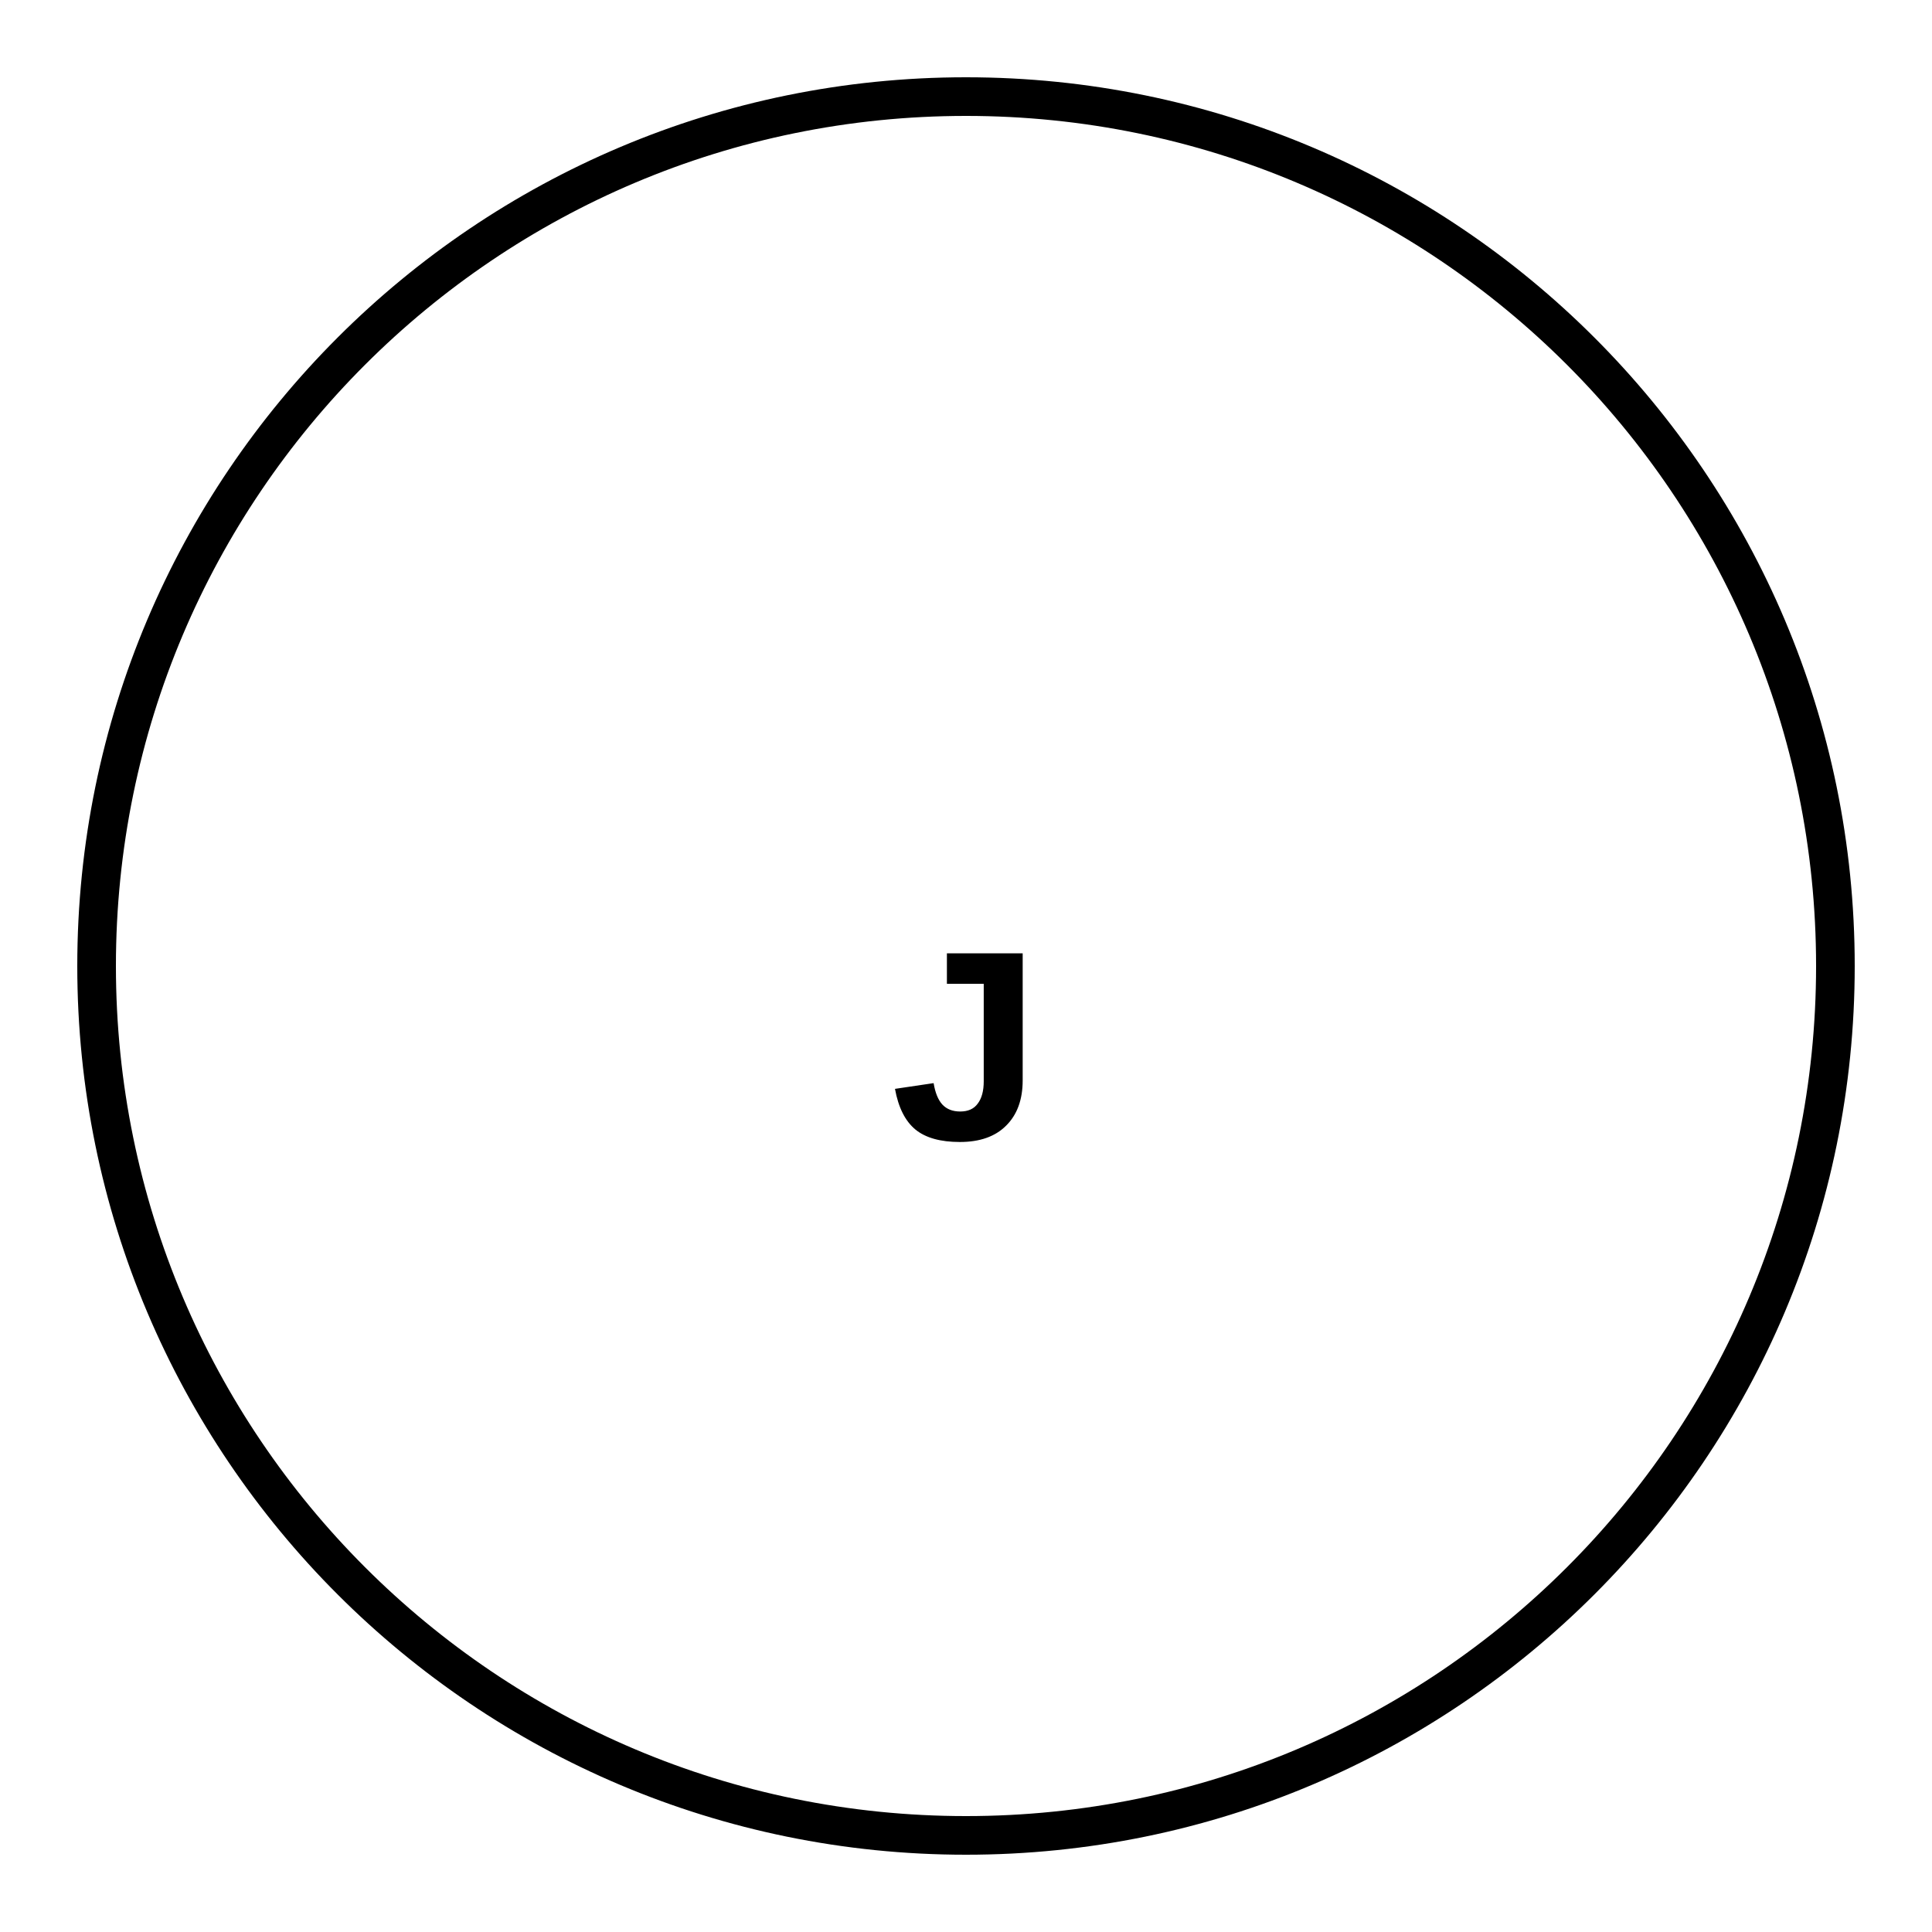
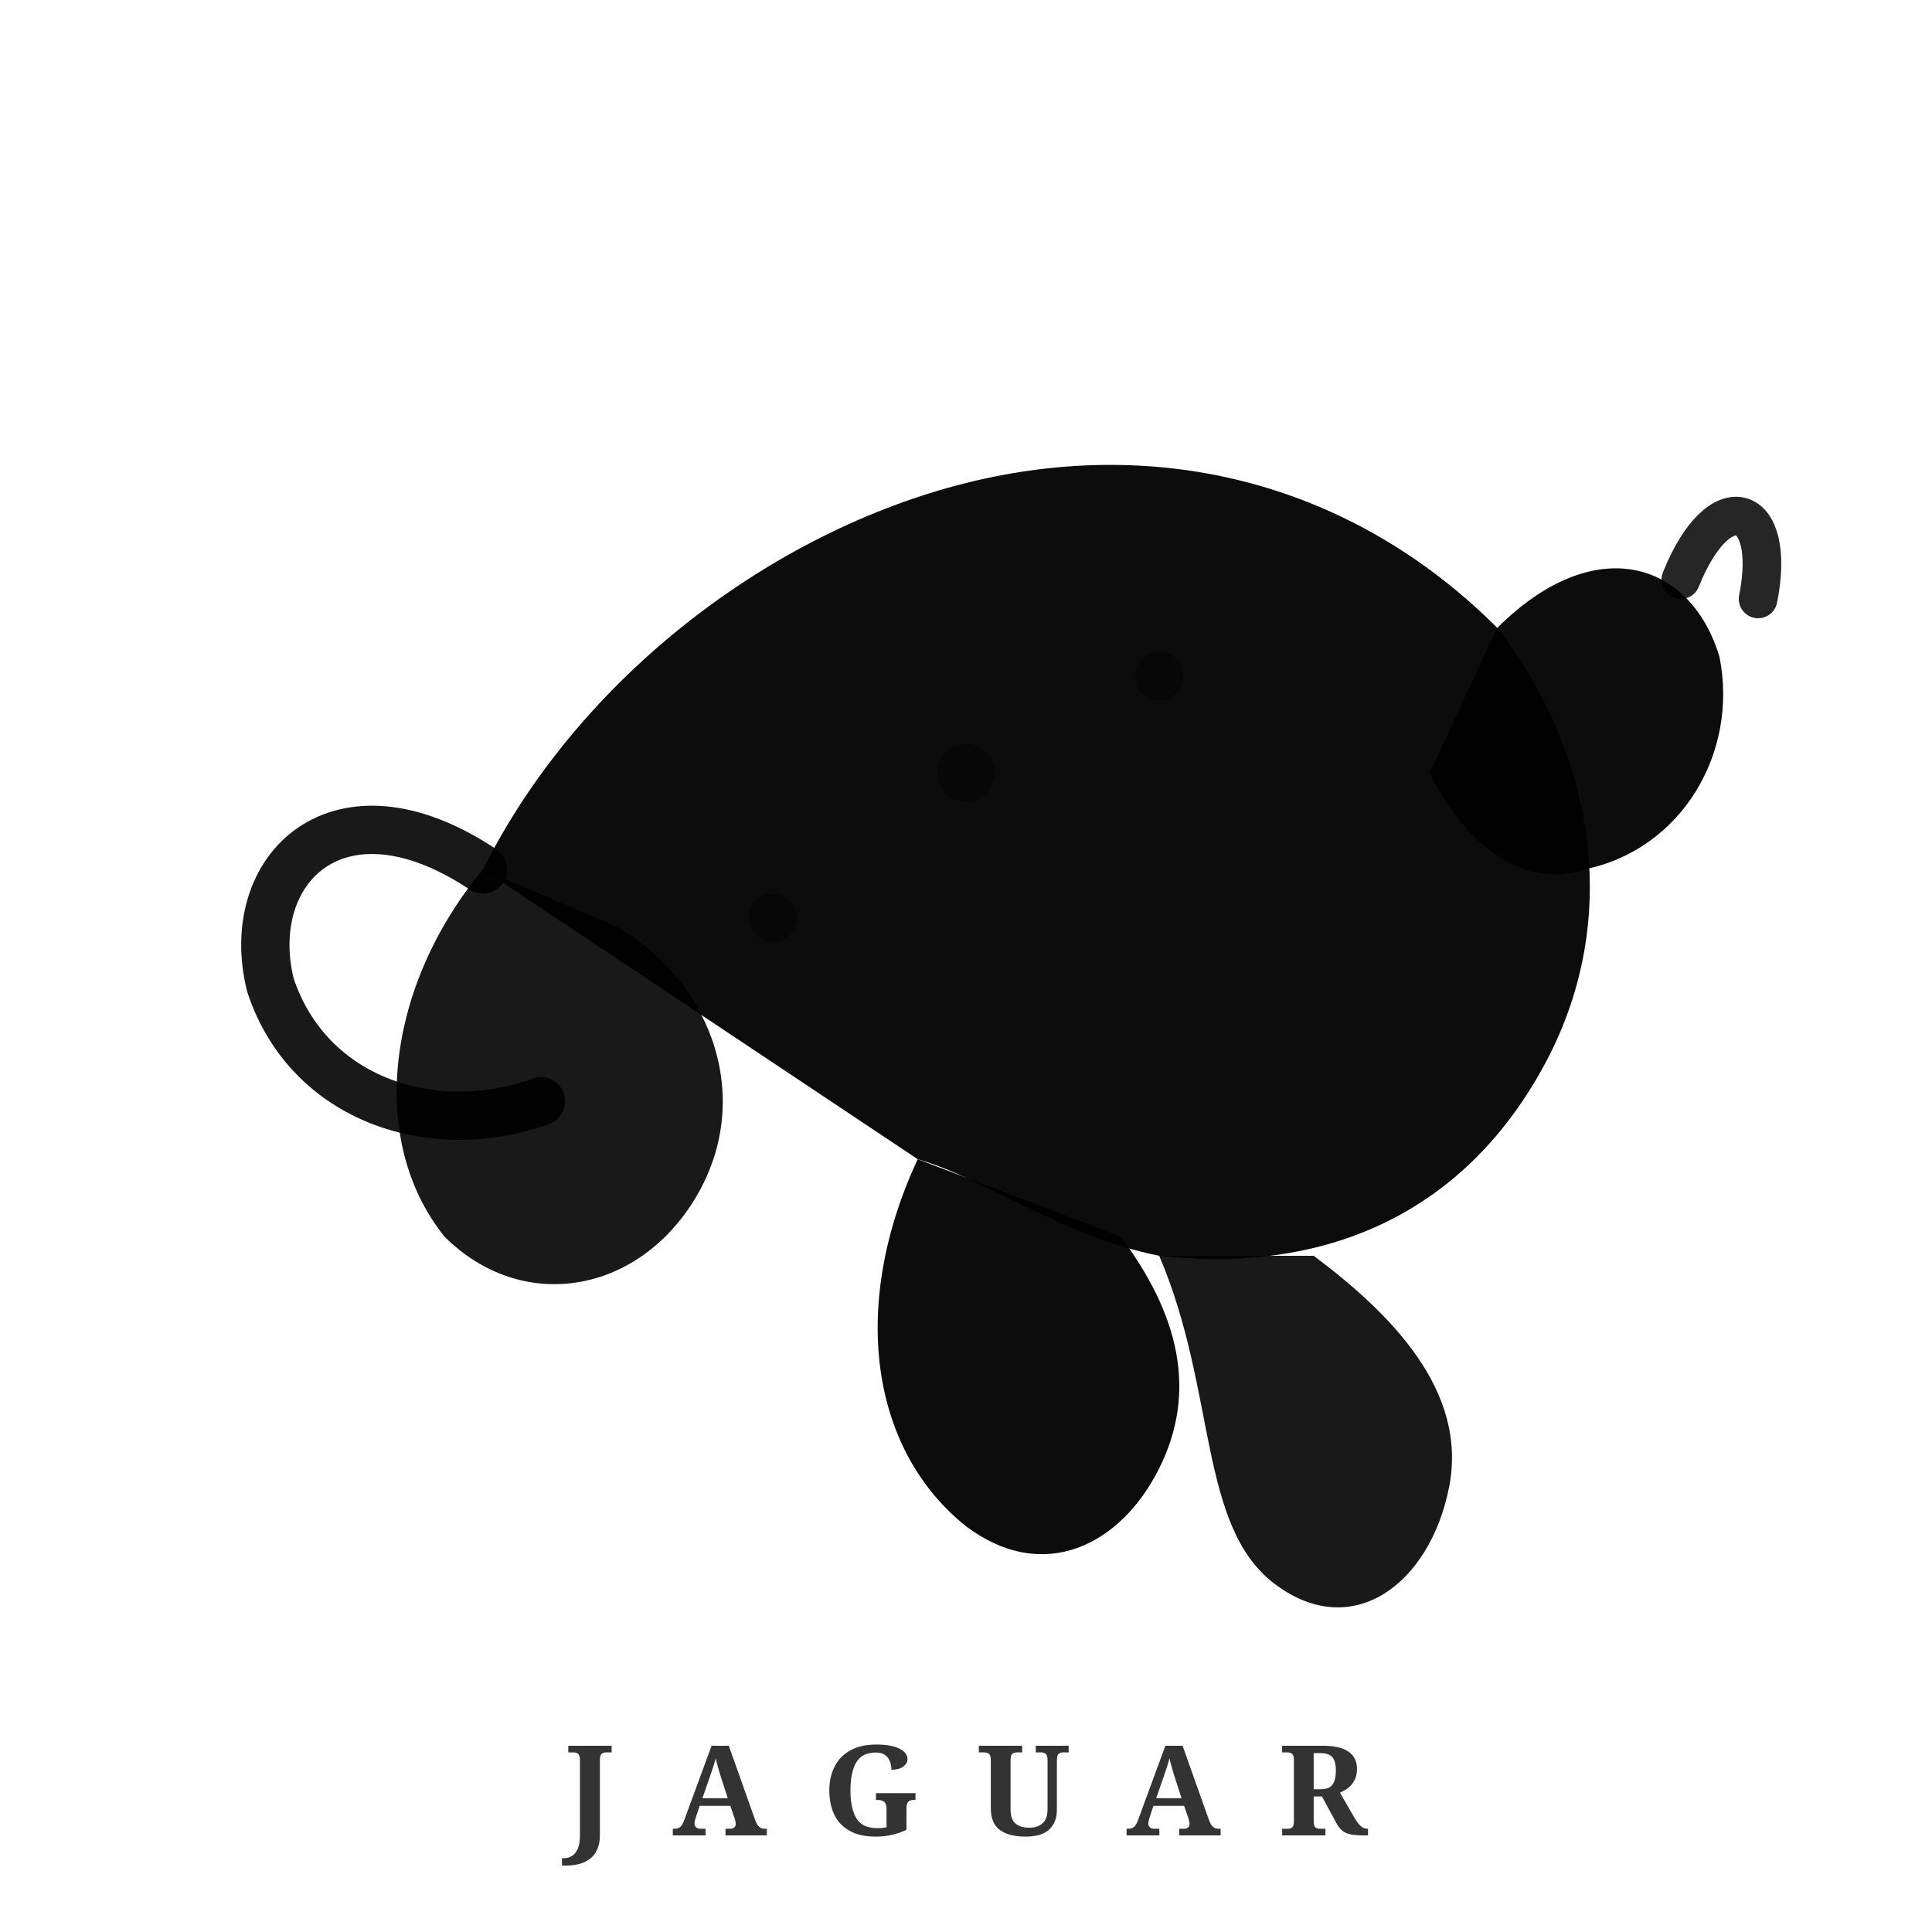
- <svg xmlns="http://www.w3.org/2000/svg" viewBox="0 0 100 100">
-   <rect width="100" height="100" fill="none" />
-   <text x="50%" y="55%" dominant-baseline="middle" text-anchor="middle" font-family="Arial, sans-serif" font-weight="bold" font-size="14" fill="black">J</text>
-   <circle cx="50" cy="50" r="45" stroke="black" stroke-width="2" fill="none" />
+ <svg xmlns="http://www.w3.org/2000/svg" viewBox="0 0 200 200" fill="currentColor">
+   <g transform="translate(100,100)">
+     <path d="M-50,-10 C-40,-30 -20,-45 0,-50 C20,-55 40,-50 55,-35 C65,-22 68,-5 60,10 C52,25 38,32 20,30 C10,28 2,22 -5,20 Z" opacity="0.95" />
+     <path d="M55,-35 C65,-45 75,-42 78,-32 C80,-22 74,-12 64,-10 C58,-8 52,-12 48,-20 Z" opacity="0.95" />
+     <path d="M74,-40 C78,-50 84,-48 82,-38" stroke="currentColor" stroke-width="4" fill="none" stroke-linecap="round" opacity="0.85" />
+     <path d="M-5,20 C-12,35 -10,50 0,58 C8,64 16,60 20,52 C24,44 22,36 16,28" opacity="0.95" />
+     <path d="M20,30 C26,44 24,58 32,64 C40,70 48,64 50,54 C52,44 44,36 36,30" opacity="0.9" />
+     <path d="M-50,-10 C-60,2 -62,18 -54,28 C-46,36 -34,34 -28,24 C-22,14 -26,2 -36,-4 Z" opacity="0.9" />
+     <path d="M-50,-10 C-65,-20 -75,-10 -72,2 C-68,14 -55,18 -44,14" fill="none" stroke="currentColor" stroke-width="5" stroke-linecap="round" opacity="0.9" />
+     <circle cx="0" cy="-20" r="3" fill="black" opacity="0.4" />
+     <circle cx="20" cy="-30" r="2.5" fill="black" opacity="0.4" />
+     <circle cx="-20" cy="-5" r="2.5" fill="black" opacity="0.4" />
+   </g>
+   <text x="100" y="190" font-family="serif" font-size="13" font-weight="900" text-anchor="middle" letter-spacing="6" opacity="0.8">JAGUAR</text>
</svg>
